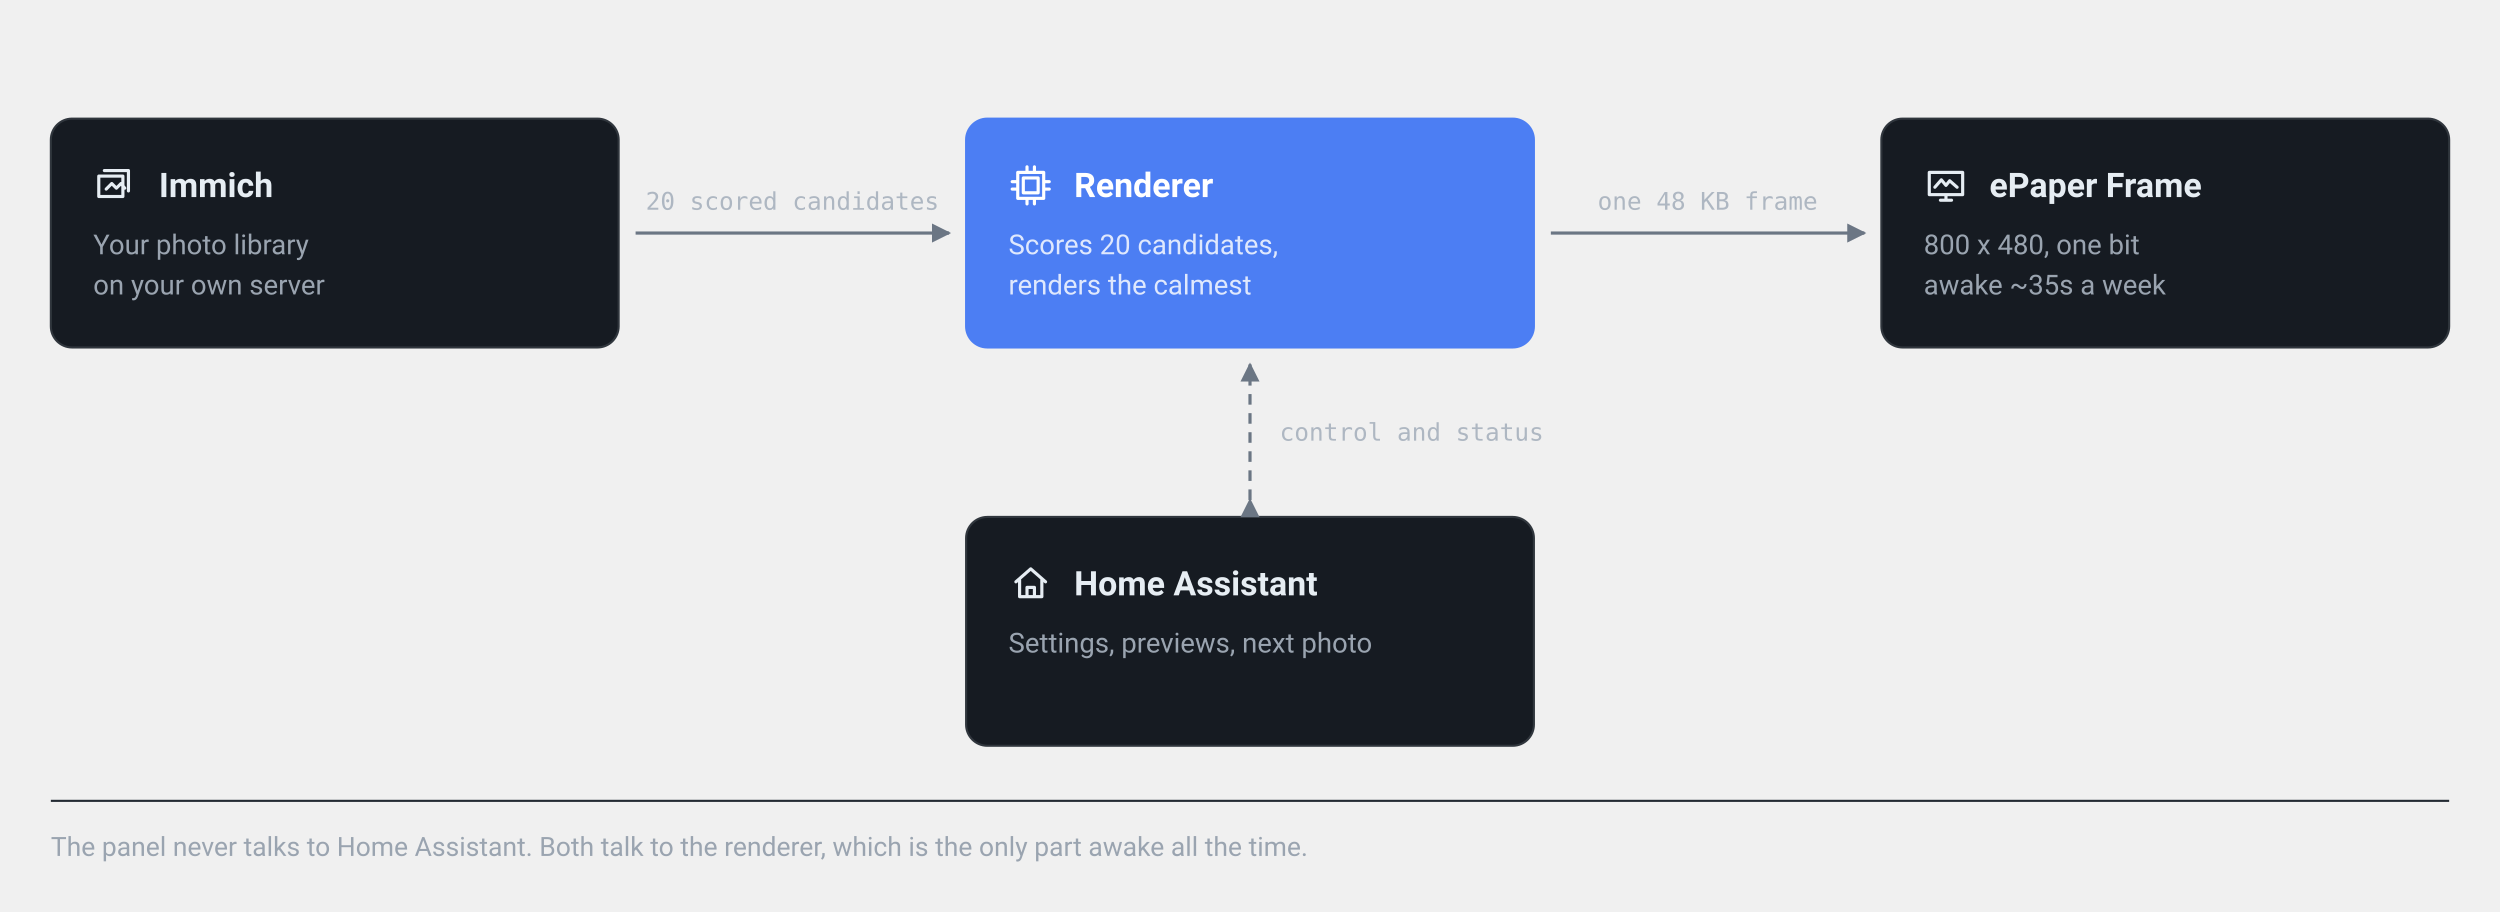
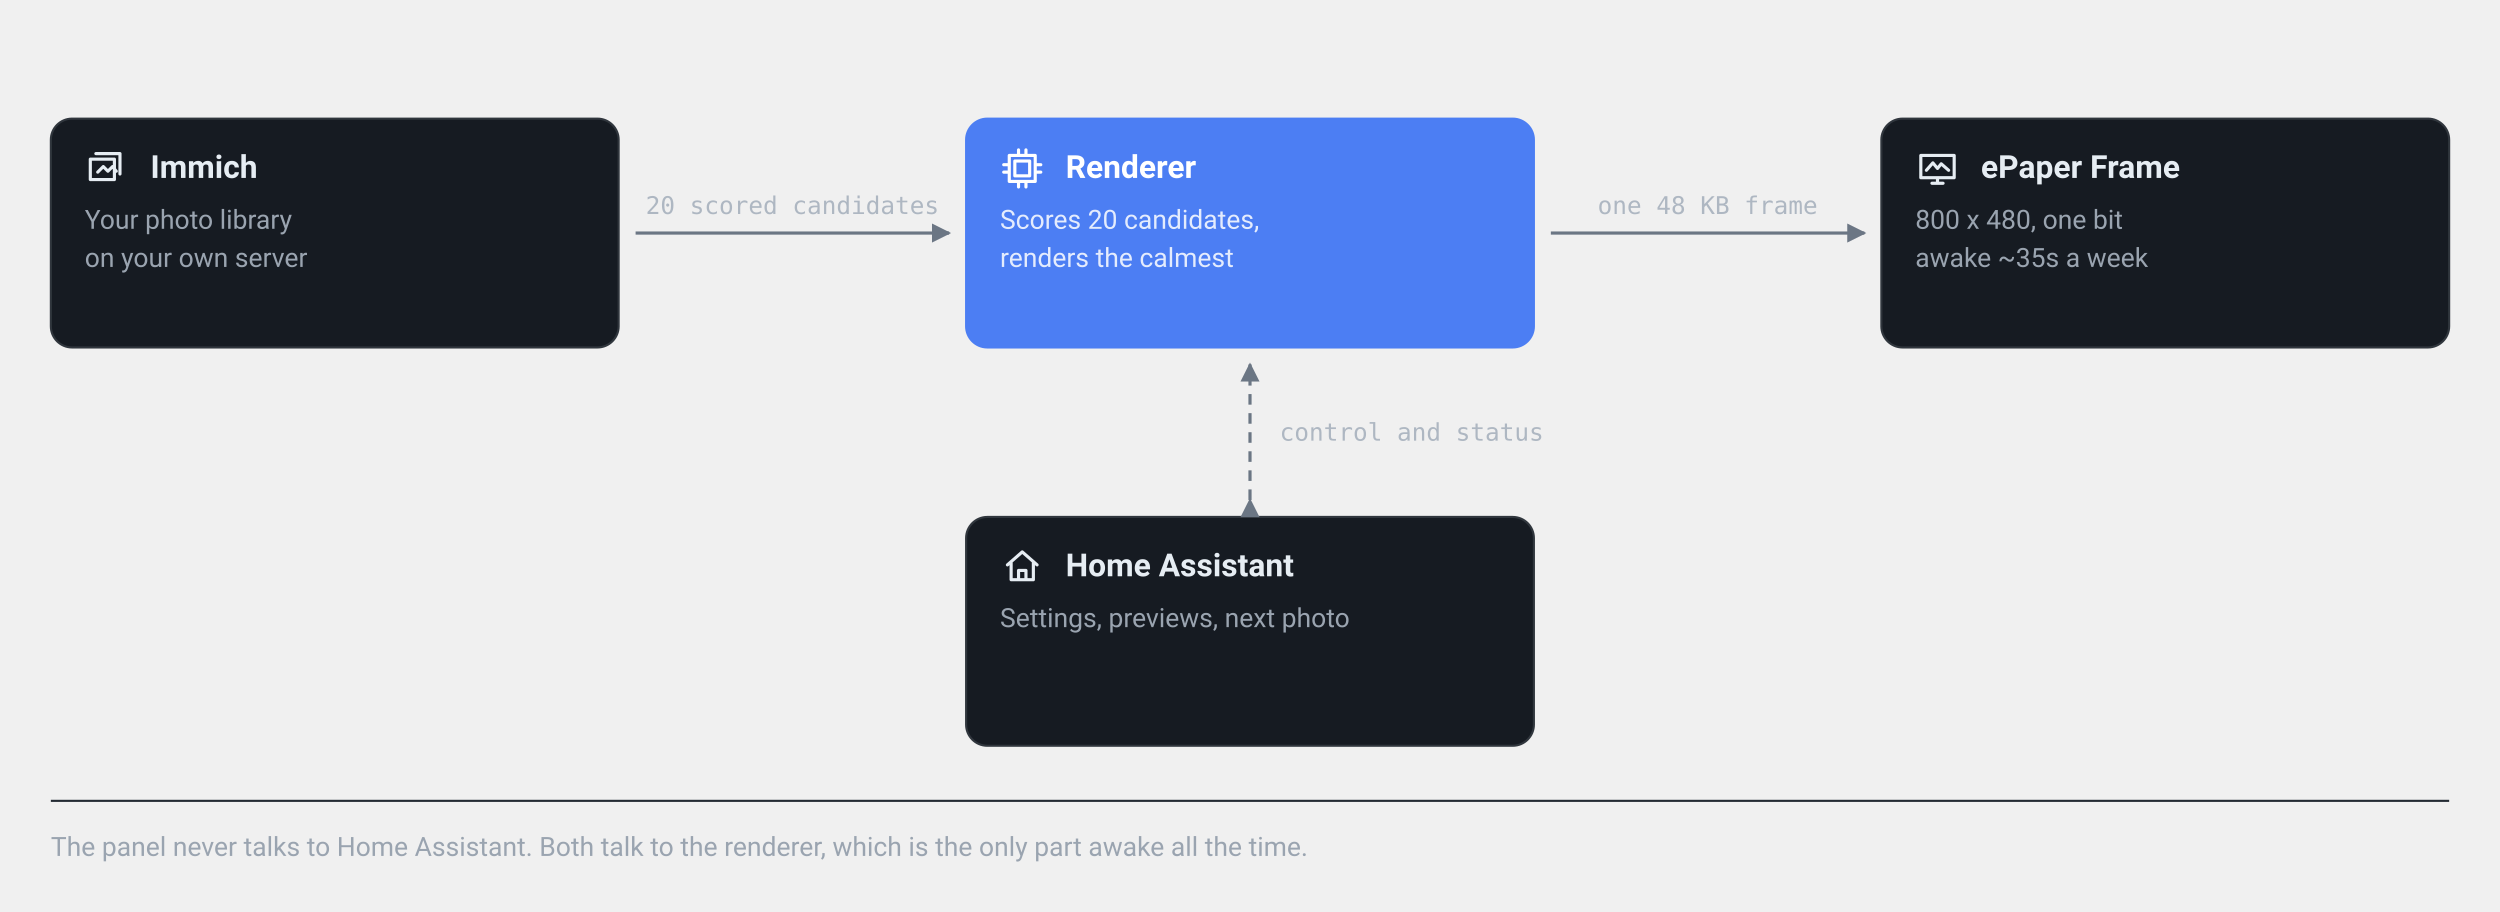
- <svg xmlns="http://www.w3.org/2000/svg" viewBox="0 0 1180 430" width="1180" height="430" role="img" aria-label="Immich sends scored candidates to the renderer, which sends one one-bit frame to the e-paper panel; Home Assistant controls the renderer">
+ <svg xmlns="http://www.w3.org/2000/svg" viewBox="0 0 1180 430" width="1180" height="430" role="img" aria-label="Immich sends twenty scored candidates to the renderer, which sends one 48 KB one-bit frame to the ePaper frame. Home Assistant exchanges control and status with the renderer. The panel never talks to Home Assistant.">
  <defs>
    <marker id="a" viewBox="0 0 10 10" refX="9" refY="5" markerWidth="6" markerHeight="6" orient="auto-start-reverse">
      <path d="M0 0 10 5 0 10z" fill="#6b7684" />
    </marker>
    <marker id="b" viewBox="0 0 10 10" refX="1" refY="5" markerWidth="6" markerHeight="6" orient="auto-start-reverse">
      <path d="M10 0 0 5 10 10z" fill="#6b7684" />
    </marker>
  </defs>
  <rect x="24" y="56" width="268" height="108" rx="10" fill="#161b22" stroke="#30363d" stroke-width="1" />
-   <g transform="translate(44.0,77.0) scale(0.875)" fill="none" stroke="#e6edf3" stroke-width="1.7" stroke-linecap="round" stroke-linejoin="round">
+   <g transform="translate(40.0,69.0) scale(0.875)" fill="none" stroke="#e6edf3" stroke-width="1.7" stroke-linecap="round" stroke-linejoin="round">
    <path d="M3 7h13v11H3z M6 4h13v11 M7 14l3-3 2.5 2.5L15 11l2 2.5" />
  </g>
-   <text x="75" y="93" font-family="system-ui,-apple-system,'Segoe UI',Roboto,Helvetica,Arial,sans-serif" font-size="16" font-weight="600" fill="#e6edf3">Immich</text>
-   <text x="44" y="120" font-family="system-ui,-apple-system,'Segoe UI',Roboto,Helvetica,Arial,sans-serif" font-size="13" fill="#9aa4b0">Your photo library</text>
-   <text x="44" y="139" font-family="system-ui,-apple-system,'Segoe UI',Roboto,Helvetica,Arial,sans-serif" font-size="13" fill="#9aa4b0">on your own server</text>
+   <text x="71.0" y="84.0" font-family="system-ui,-apple-system,'Segoe UI',Roboto,Helvetica,Arial,sans-serif" font-size="15" fill="#e6edf3" text-anchor="start" font-weight="600">Immich</text>
+   <text x="40.0" y="108.0" font-family="system-ui,-apple-system,'Segoe UI',Roboto,Helvetica,Arial,sans-serif" font-size="12.5" fill="#9aa4b0" text-anchor="start">Your photo library</text>
+   <text x="40.0" y="126.0" font-family="system-ui,-apple-system,'Segoe UI',Roboto,Helvetica,Arial,sans-serif" font-size="12.5" fill="#9aa4b0" text-anchor="start">on your own server</text>
  <rect x="456" y="56" width="268" height="108" rx="10" fill="#4c7ef3" stroke="#4c7ef3" stroke-width="1" />
-   <g transform="translate(476.0,77.0) scale(0.875)" fill="none" stroke="#ffffff" stroke-width="1.7" stroke-linecap="round" stroke-linejoin="round">
+   <g transform="translate(472.0,69.0) scale(0.875)" fill="none" stroke="#ffffff" stroke-width="1.7" stroke-linecap="round" stroke-linejoin="round">
    <path d="M8 8h8v8H8z M5 5h14v14H5z M10 2v3 M14 2v3 M10 19v3 M14 19v3 M2 10h3 M2 14h3 M19 10h3 M19 14h3" />
  </g>
-   <text x="507" y="93" font-family="system-ui,-apple-system,'Segoe UI',Roboto,Helvetica,Arial,sans-serif" font-size="16" font-weight="600" fill="#ffffff">Renderer</text>
-   <text x="476" y="120" font-family="system-ui,-apple-system,'Segoe UI',Roboto,Helvetica,Arial,sans-serif" font-size="13" fill="#ffffff" opacity="0.82">Scores 20 candidates,</text>
-   <text x="476" y="139" font-family="system-ui,-apple-system,'Segoe UI',Roboto,Helvetica,Arial,sans-serif" font-size="13" fill="#ffffff" opacity="0.82">renders the calmest</text>
+   <text x="503.0" y="84.0" font-family="system-ui,-apple-system,'Segoe UI',Roboto,Helvetica,Arial,sans-serif" font-size="15" fill="#ffffff" text-anchor="start" font-weight="600">Renderer</text>
+   <text x="472.0" y="108.0" font-family="system-ui,-apple-system,'Segoe UI',Roboto,Helvetica,Arial,sans-serif" font-size="12.5" fill="#ffffff" text-anchor="start" opacity="0.85">Scores 20 candidates,</text>
+   <text x="472.0" y="126.0" font-family="system-ui,-apple-system,'Segoe UI',Roboto,Helvetica,Arial,sans-serif" font-size="12.5" fill="#ffffff" text-anchor="start" opacity="0.85">renders the calmest</text>
  <rect x="888" y="56" width="268" height="108" rx="10" fill="#161b22" stroke="#30363d" stroke-width="1" />
-   <g transform="translate(908.0,77.0) scale(0.875)" fill="none" stroke="#e6edf3" stroke-width="1.7" stroke-linecap="round" stroke-linejoin="round">
+   <g transform="translate(904.0,69.0) scale(0.875)" fill="none" stroke="#e6edf3" stroke-width="1.7" stroke-linecap="round" stroke-linejoin="round">
    <path d="M3 5h18v12H3z M9 20h6 M12 17v3 M6 13l3.5-4 2.5 3 2-2.5L18 13" />
  </g>
-   <text x="939" y="93" font-family="system-ui,-apple-system,'Segoe UI',Roboto,Helvetica,Arial,sans-serif" font-size="16" font-weight="600" fill="#e6edf3">ePaper Frame</text>
-   <text x="908" y="120" font-family="system-ui,-apple-system,'Segoe UI',Roboto,Helvetica,Arial,sans-serif" font-size="13" fill="#9aa4b0">800 x 480, one bit</text>
-   <text x="908" y="139" font-family="system-ui,-apple-system,'Segoe UI',Roboto,Helvetica,Arial,sans-serif" font-size="13" fill="#9aa4b0">awake ~35s a week</text>
+   <text x="935.0" y="84.0" font-family="system-ui,-apple-system,'Segoe UI',Roboto,Helvetica,Arial,sans-serif" font-size="15" fill="#e6edf3" text-anchor="start" font-weight="600">ePaper Frame</text>
+   <text x="904.0" y="108.0" font-family="system-ui,-apple-system,'Segoe UI',Roboto,Helvetica,Arial,sans-serif" font-size="12.5" fill="#9aa4b0" text-anchor="start">800 x 480, one bit</text>
+   <text x="904.0" y="126.0" font-family="system-ui,-apple-system,'Segoe UI',Roboto,Helvetica,Arial,sans-serif" font-size="12.5" fill="#9aa4b0" text-anchor="start">awake ~35s a week</text>
  <rect x="456" y="244" width="268" height="108" rx="10" fill="#161b22" stroke="#30363d" stroke-width="1" />
-   <g transform="translate(476.0,265.0) scale(0.875)" fill="none" stroke="#e6edf3" stroke-width="1.7" stroke-linecap="round" stroke-linejoin="round">
+   <g transform="translate(472.0,257.0) scale(0.875)" fill="none" stroke="#e6edf3" stroke-width="1.7" stroke-linecap="round" stroke-linejoin="round">
    <path d="M4 11 12 4l8 7 M6 10v9h12v-9 M10 19v-5h4v5" />
  </g>
-   <text x="507" y="281" font-family="system-ui,-apple-system,'Segoe UI',Roboto,Helvetica,Arial,sans-serif" font-size="16" font-weight="600" fill="#e6edf3">Home Assistant</text>
-   <text x="476" y="308" font-family="system-ui,-apple-system,'Segoe UI',Roboto,Helvetica,Arial,sans-serif" font-size="13" fill="#9aa4b0">Settings, previews, next photo</text>
-   <line x1="300" y1="110.0" x2="448" y2="110.0" stroke="#6b7684" stroke-width="1.5" marker-end="url(#a)" />
-   <text x="374.0" y="99.0" text-anchor="middle" font-family="ui-monospace,SFMono-Regular,'SF Mono',Menlo,Consolas,monospace" font-size="11.5" fill="#aeb7c2">20 scored candidates</text>
-   <line x1="732" y1="110.0" x2="880" y2="110.0" stroke="#6b7684" stroke-width="1.5" marker-end="url(#a)" />
-   <text x="806.0" y="99.0" text-anchor="middle" font-family="ui-monospace,SFMono-Regular,'SF Mono',Menlo,Consolas,monospace" font-size="11.5" fill="#aeb7c2">one 48 KB frame</text>
-   <line x1="590.0" y1="236" x2="590.0" y2="172" stroke="#6b7684" stroke-width="1.5" stroke-dasharray="5 4" marker-end="url(#a)" marker-start="url(#b)" />
-   <text x="604.0" y="208.0" font-family="ui-monospace,SFMono-Regular,'SF Mono',Menlo,Consolas,monospace" font-size="11.5" fill="#aeb7c2">control and status</text>
+   <text x="503.0" y="272.0" font-family="system-ui,-apple-system,'Segoe UI',Roboto,Helvetica,Arial,sans-serif" font-size="15" fill="#e6edf3" text-anchor="start" font-weight="600">Home Assistant</text>
+   <text x="472.0" y="296.0" font-family="system-ui,-apple-system,'Segoe UI',Roboto,Helvetica,Arial,sans-serif" font-size="12.5" fill="#9aa4b0" text-anchor="start">Settings, previews, next photo</text>
+   <polyline points="300,110.0 448,110.0" fill="none" stroke="#6b7684" stroke-width="1.5" marker-end="url(#a)" />
+   <text x="374.0" y="101.0" font-family="ui-monospace,SFMono-Regular,'SF Mono',Menlo,Consolas,monospace" font-size="11.5" fill="#aeb7c2" text-anchor="middle">20 scored candidates</text>
+   <polyline points="732,110.0 880,110.0" fill="none" stroke="#6b7684" stroke-width="1.5" marker-end="url(#a)" />
+   <text x="806.0" y="101.0" font-family="ui-monospace,SFMono-Regular,'SF Mono',Menlo,Consolas,monospace" font-size="11.5" fill="#aeb7c2" text-anchor="middle">one 48 KB frame</text>
+   <polyline points="590.0,236 590.0,172" fill="none" stroke="#6b7684" stroke-width="1.5" stroke-dasharray="5 4" marker-end="url(#a)" marker-start="url(#b)" />
+   <text x="604.0" y="208.0" font-family="ui-monospace,SFMono-Regular,'SF Mono',Menlo,Consolas,monospace" font-size="11.5" fill="#aeb7c2" text-anchor="start">control and status</text>
  <line x1="24" y1="378" x2="1156" y2="378" stroke="#232a33" stroke-width="1" />
-   <text x="24" y="404" font-family="system-ui,-apple-system,'Segoe UI',Roboto,Helvetica,Arial,sans-serif" font-size="12.5" fill="#9aa4b0">The panel never talks to Home Assistant. Both talk to the renderer, which is the only part awake all the time.</text>
+   <text x="24.0" y="404.0" font-family="system-ui,-apple-system,'Segoe UI',Roboto,Helvetica,Arial,sans-serif" font-size="12.5" fill="#9aa4b0" text-anchor="start">The panel never talks to Home Assistant. Both talk to the renderer, which is the only part awake all the time.</text>
</svg>
